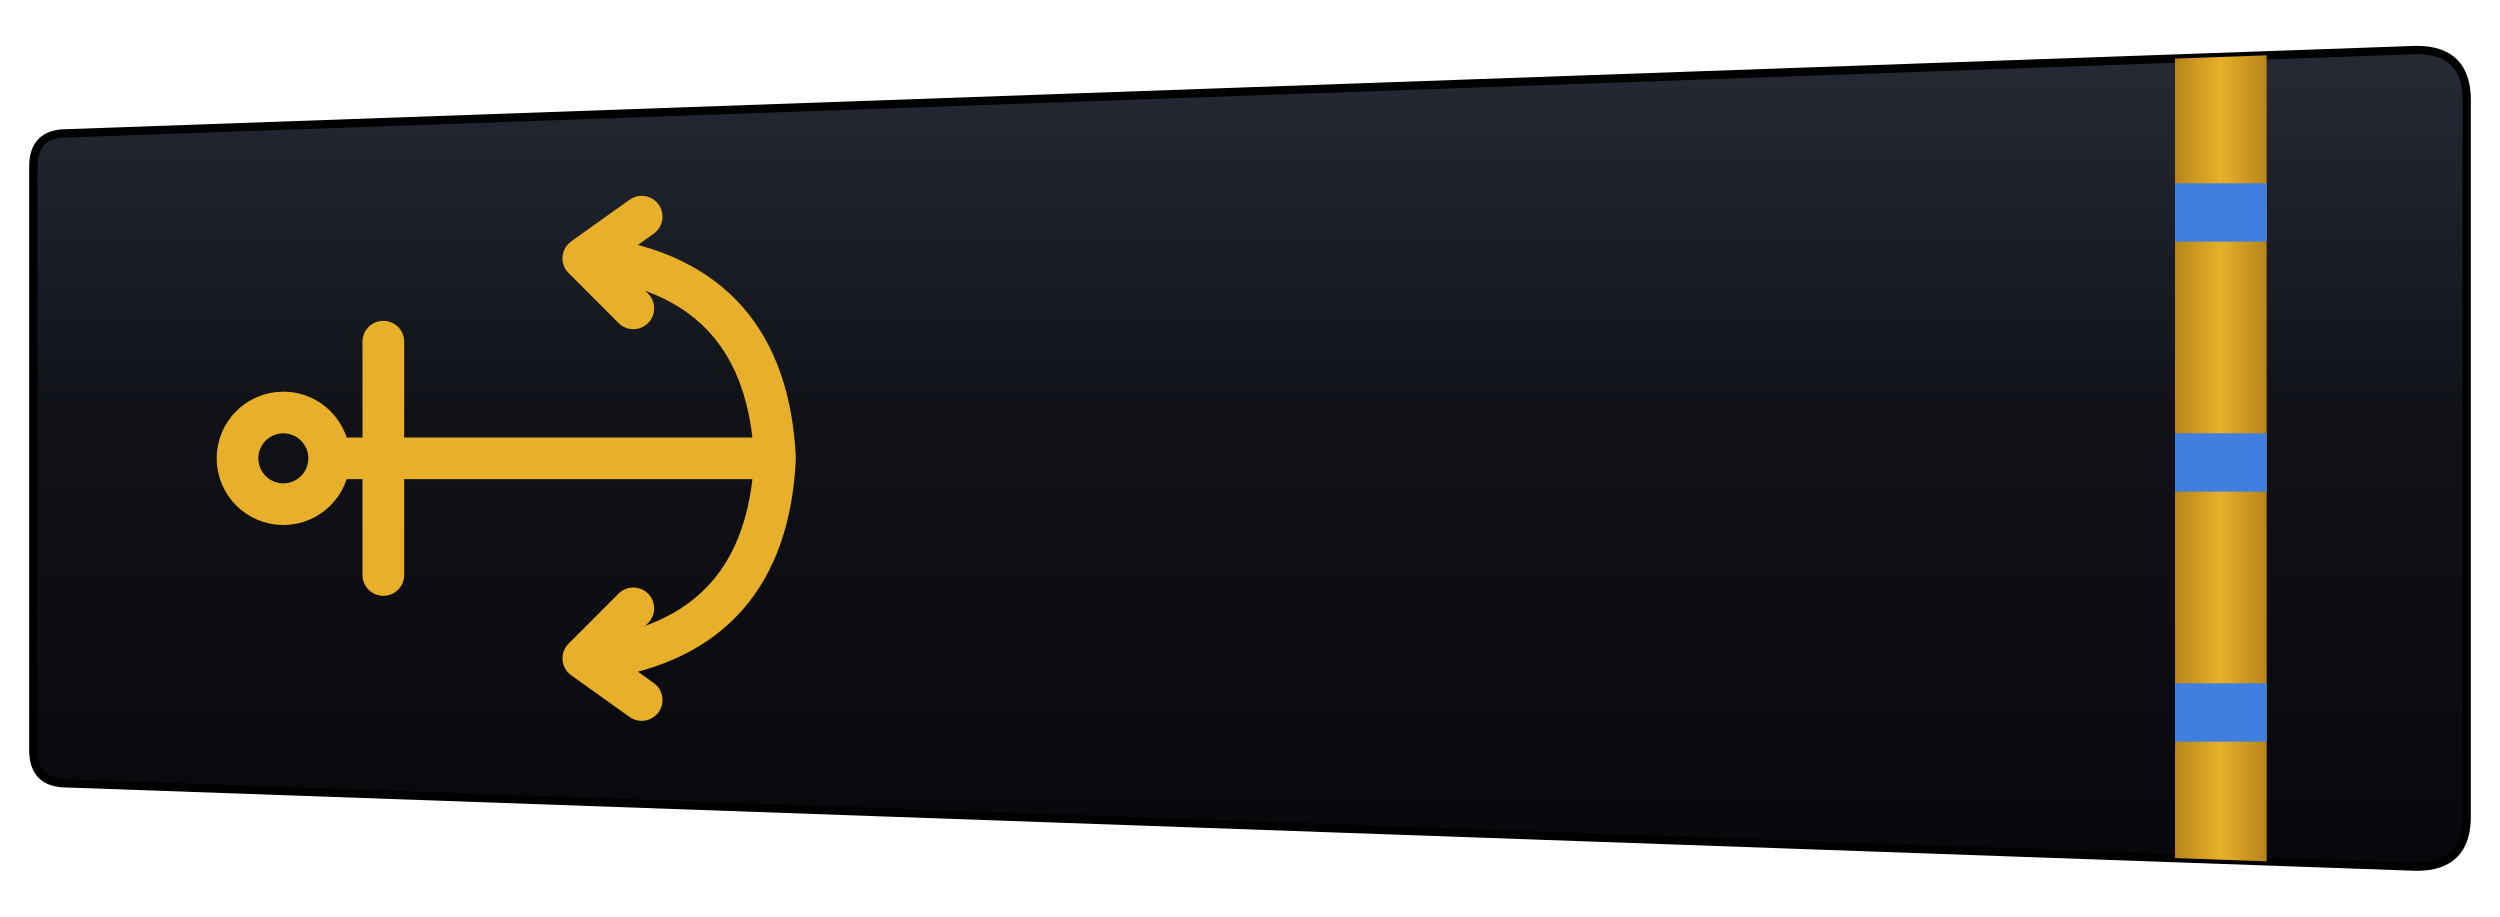
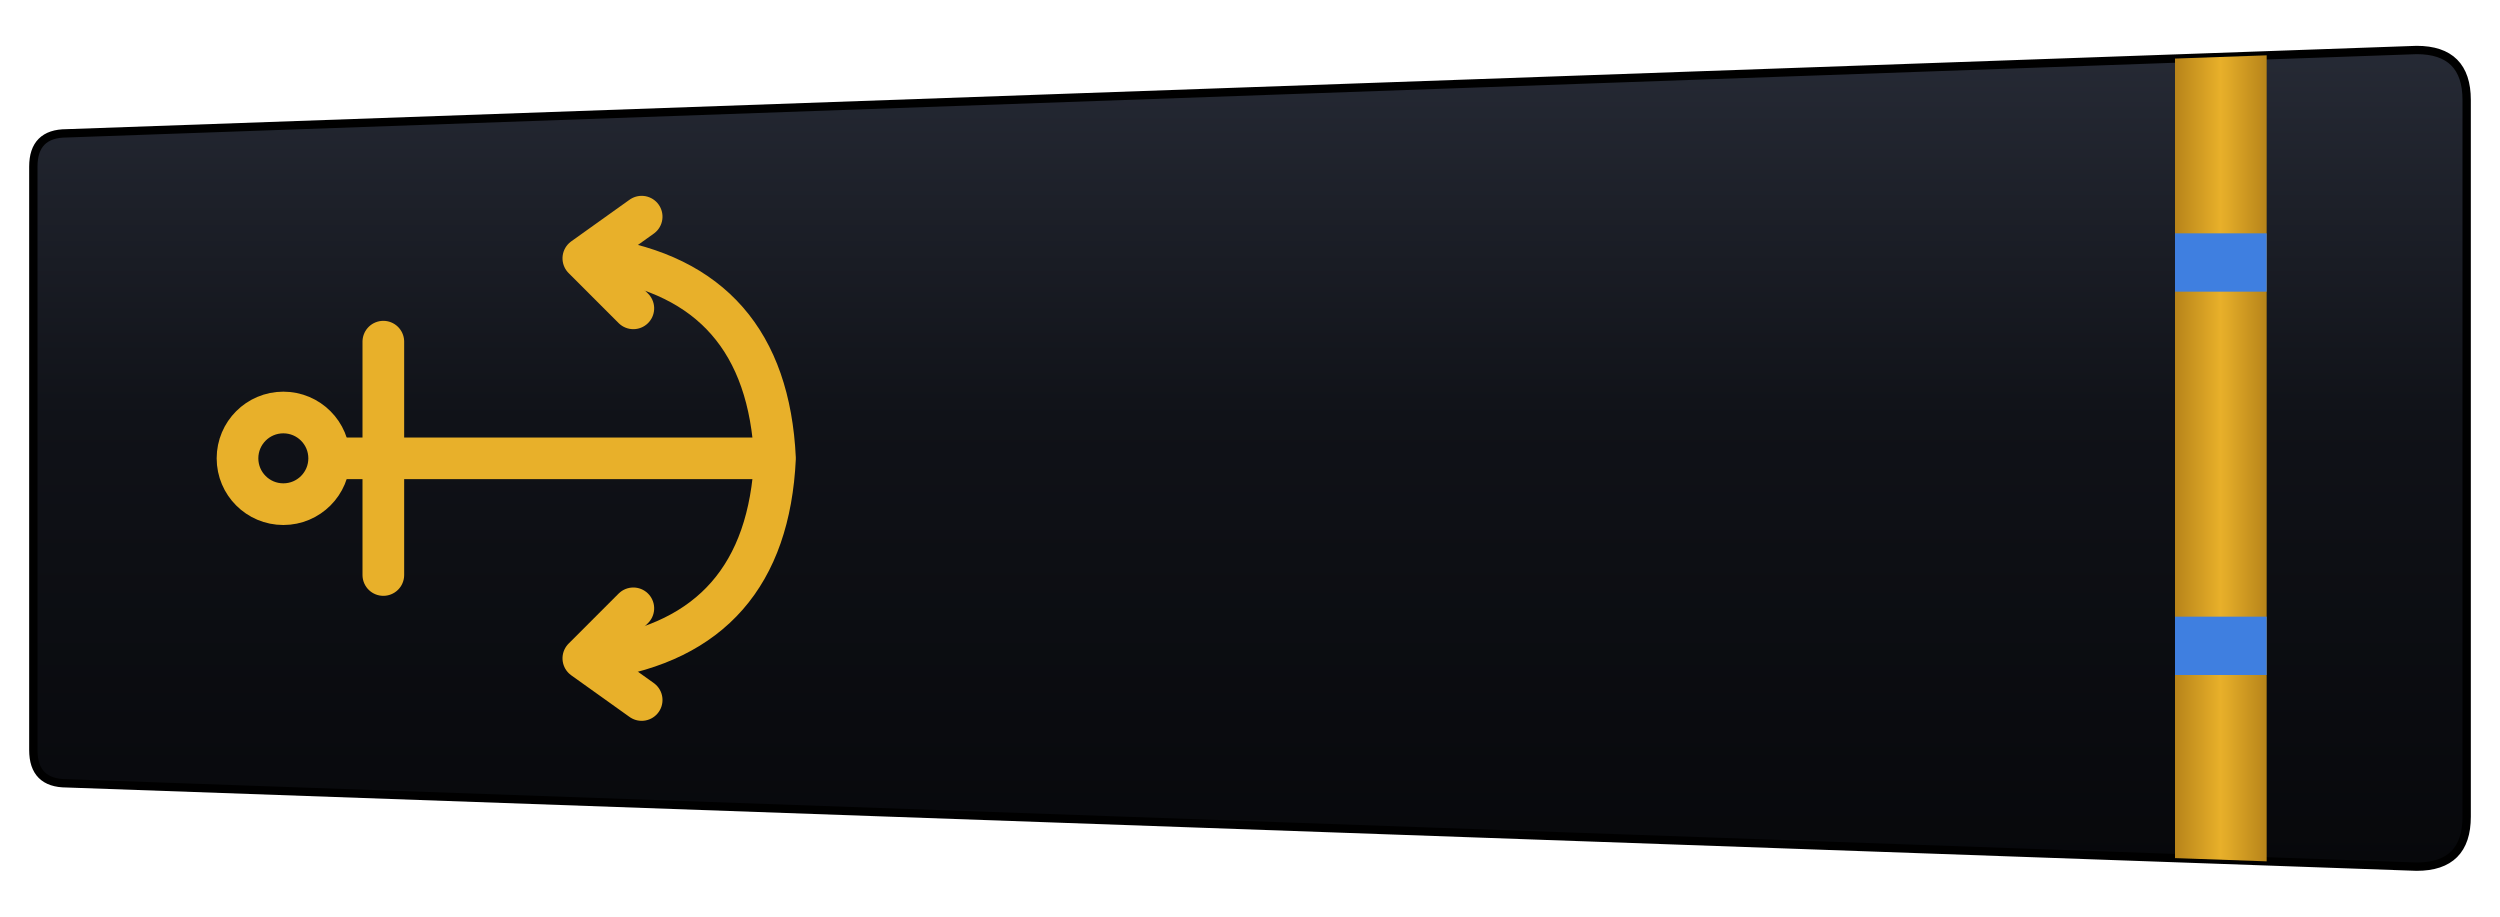
<svg xmlns="http://www.w3.org/2000/svg" viewBox="0 0 300 110" role="img" aria-label="Galon">
  <defs>
    <clipPath id="board">
      <path d="M8,16 L290,6 Q296,6 296,12 L296,98 Q296,104 290,104 L8,94 Q4,94 4,90 L4,20 Q4,16 8,16 Z" />
    </clipPath>
    <linearGradient id="fond" x1="0" y1="0" x2="0" y2="1">
      <stop offset="0" stop-color="#262a35" />
      <stop offset="0.45" stop-color="#101218" />
      <stop offset="1" stop-color="#07080b" />
    </linearGradient>
    <linearGradient id="or" x1="0" y1="0" x2="1" y2="0">
      <stop offset="0" stop-color="#b7841a" />
      <stop offset="0.5" stop-color="#e8b02a" />
      <stop offset="1" stop-color="#b7841a" />
    </linearGradient>
    <linearGradient id="argent" x1="0" y1="0" x2="1" y2="0">
      <stop offset="0" stop-color="#9aa1ad" />
      <stop offset="0.5" stop-color="#dfe3ea" />
      <stop offset="1" stop-color="#9aa1ad" />
    </linearGradient>
  </defs>
  <path d="M8,16 L290,6 Q296,6 296,12 L296,98 Q296,104 290,104 L8,94 Q4,94 4,90 L4,20 Q4,16 8,16 Z" fill="url(#fond)" stroke="#000" stroke-width="1" />
  <g clip-path="url(#board)">
    <rect x="261" y="6" width="11" height="98" fill="url(#or)" />
-     <rect x="261" y="22" width="11" height="7" fill="#3f7fe0" />
-     <rect x="261" y="52" width="11" height="7" fill="#3f7fe0" />
-     <rect x="261" y="82" width="11" height="7" fill="#3f7fe0" />
+     <rect x="261" y="28" width="11" height="7" fill="#3f7fe0" />
+     <rect x="261" y="74" width="11" height="7" fill="#3f7fe0" />
  </g>
  <g transform="translate(64,55) rotate(-90) scale(1)" fill="none" stroke="#e8b02a" stroke-width="5" stroke-linecap="round" stroke-linejoin="round">
    <circle cx="0" cy="-30" r="5.5" />
    <line x1="-14" y1="-18" x2="14" y2="-18" />
    <line x1="0" y1="-24" x2="0" y2="28" />
    <path d="M-24,8 Q-21,28 0,29 Q21,28 24,8" />
    <path d="M-29,13 L-24,6 L-18,12" />
    <path d="M29,13 L24,6 L18,12" />
  </g>
</svg>
